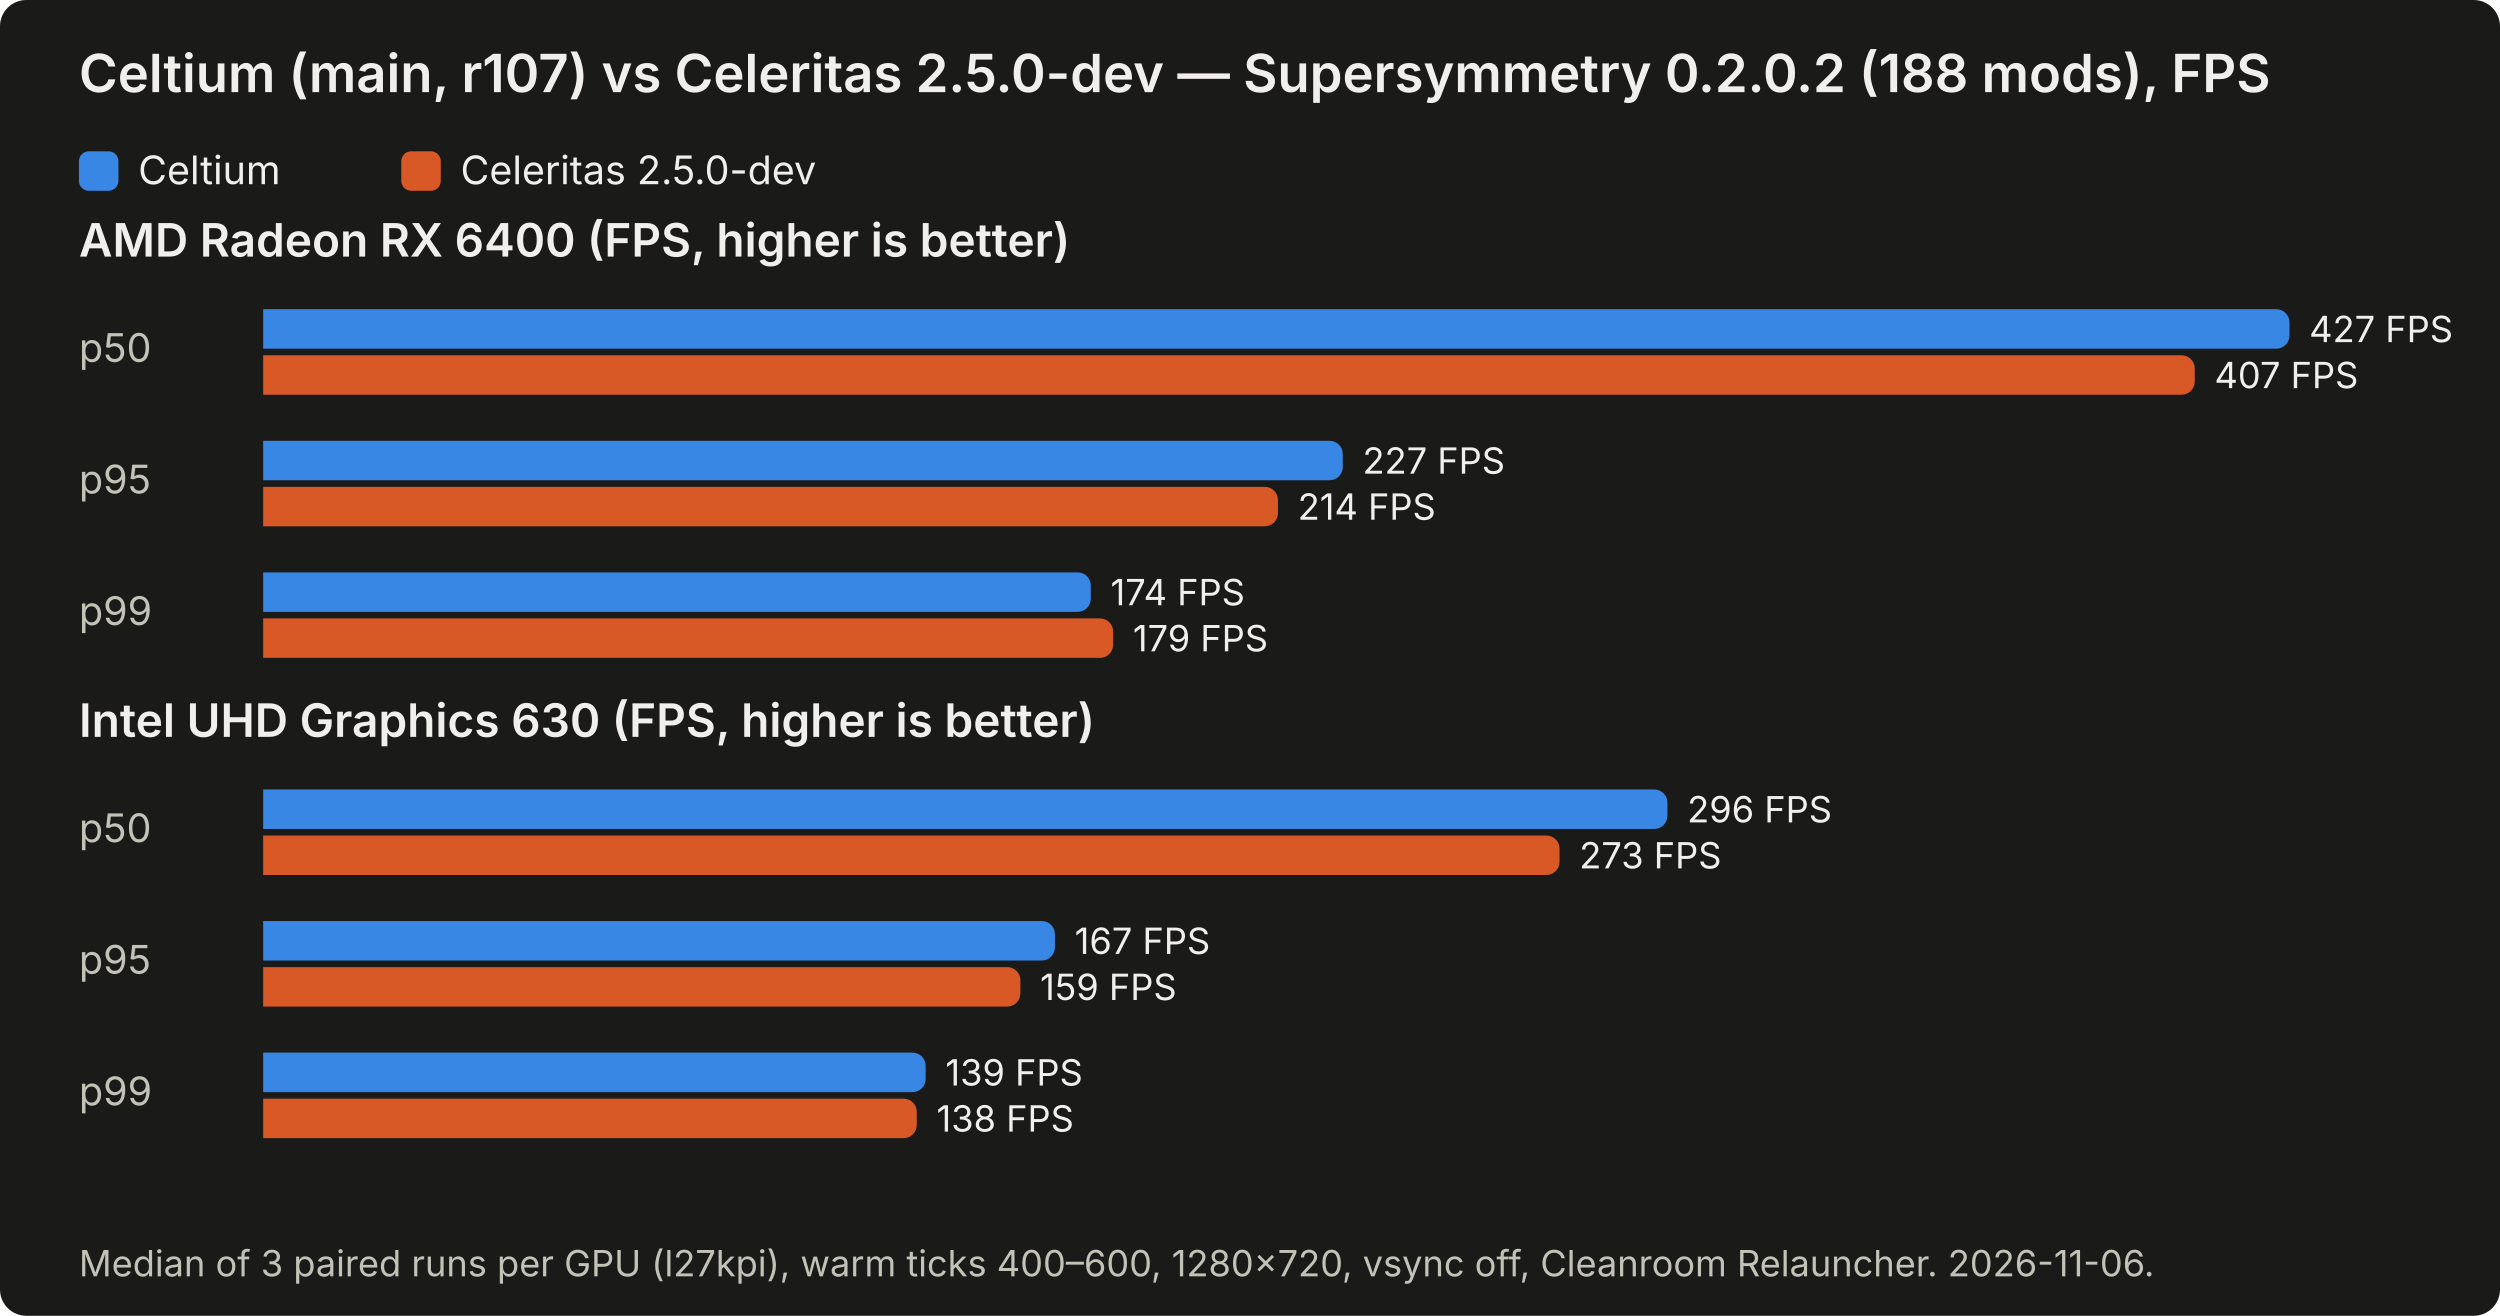
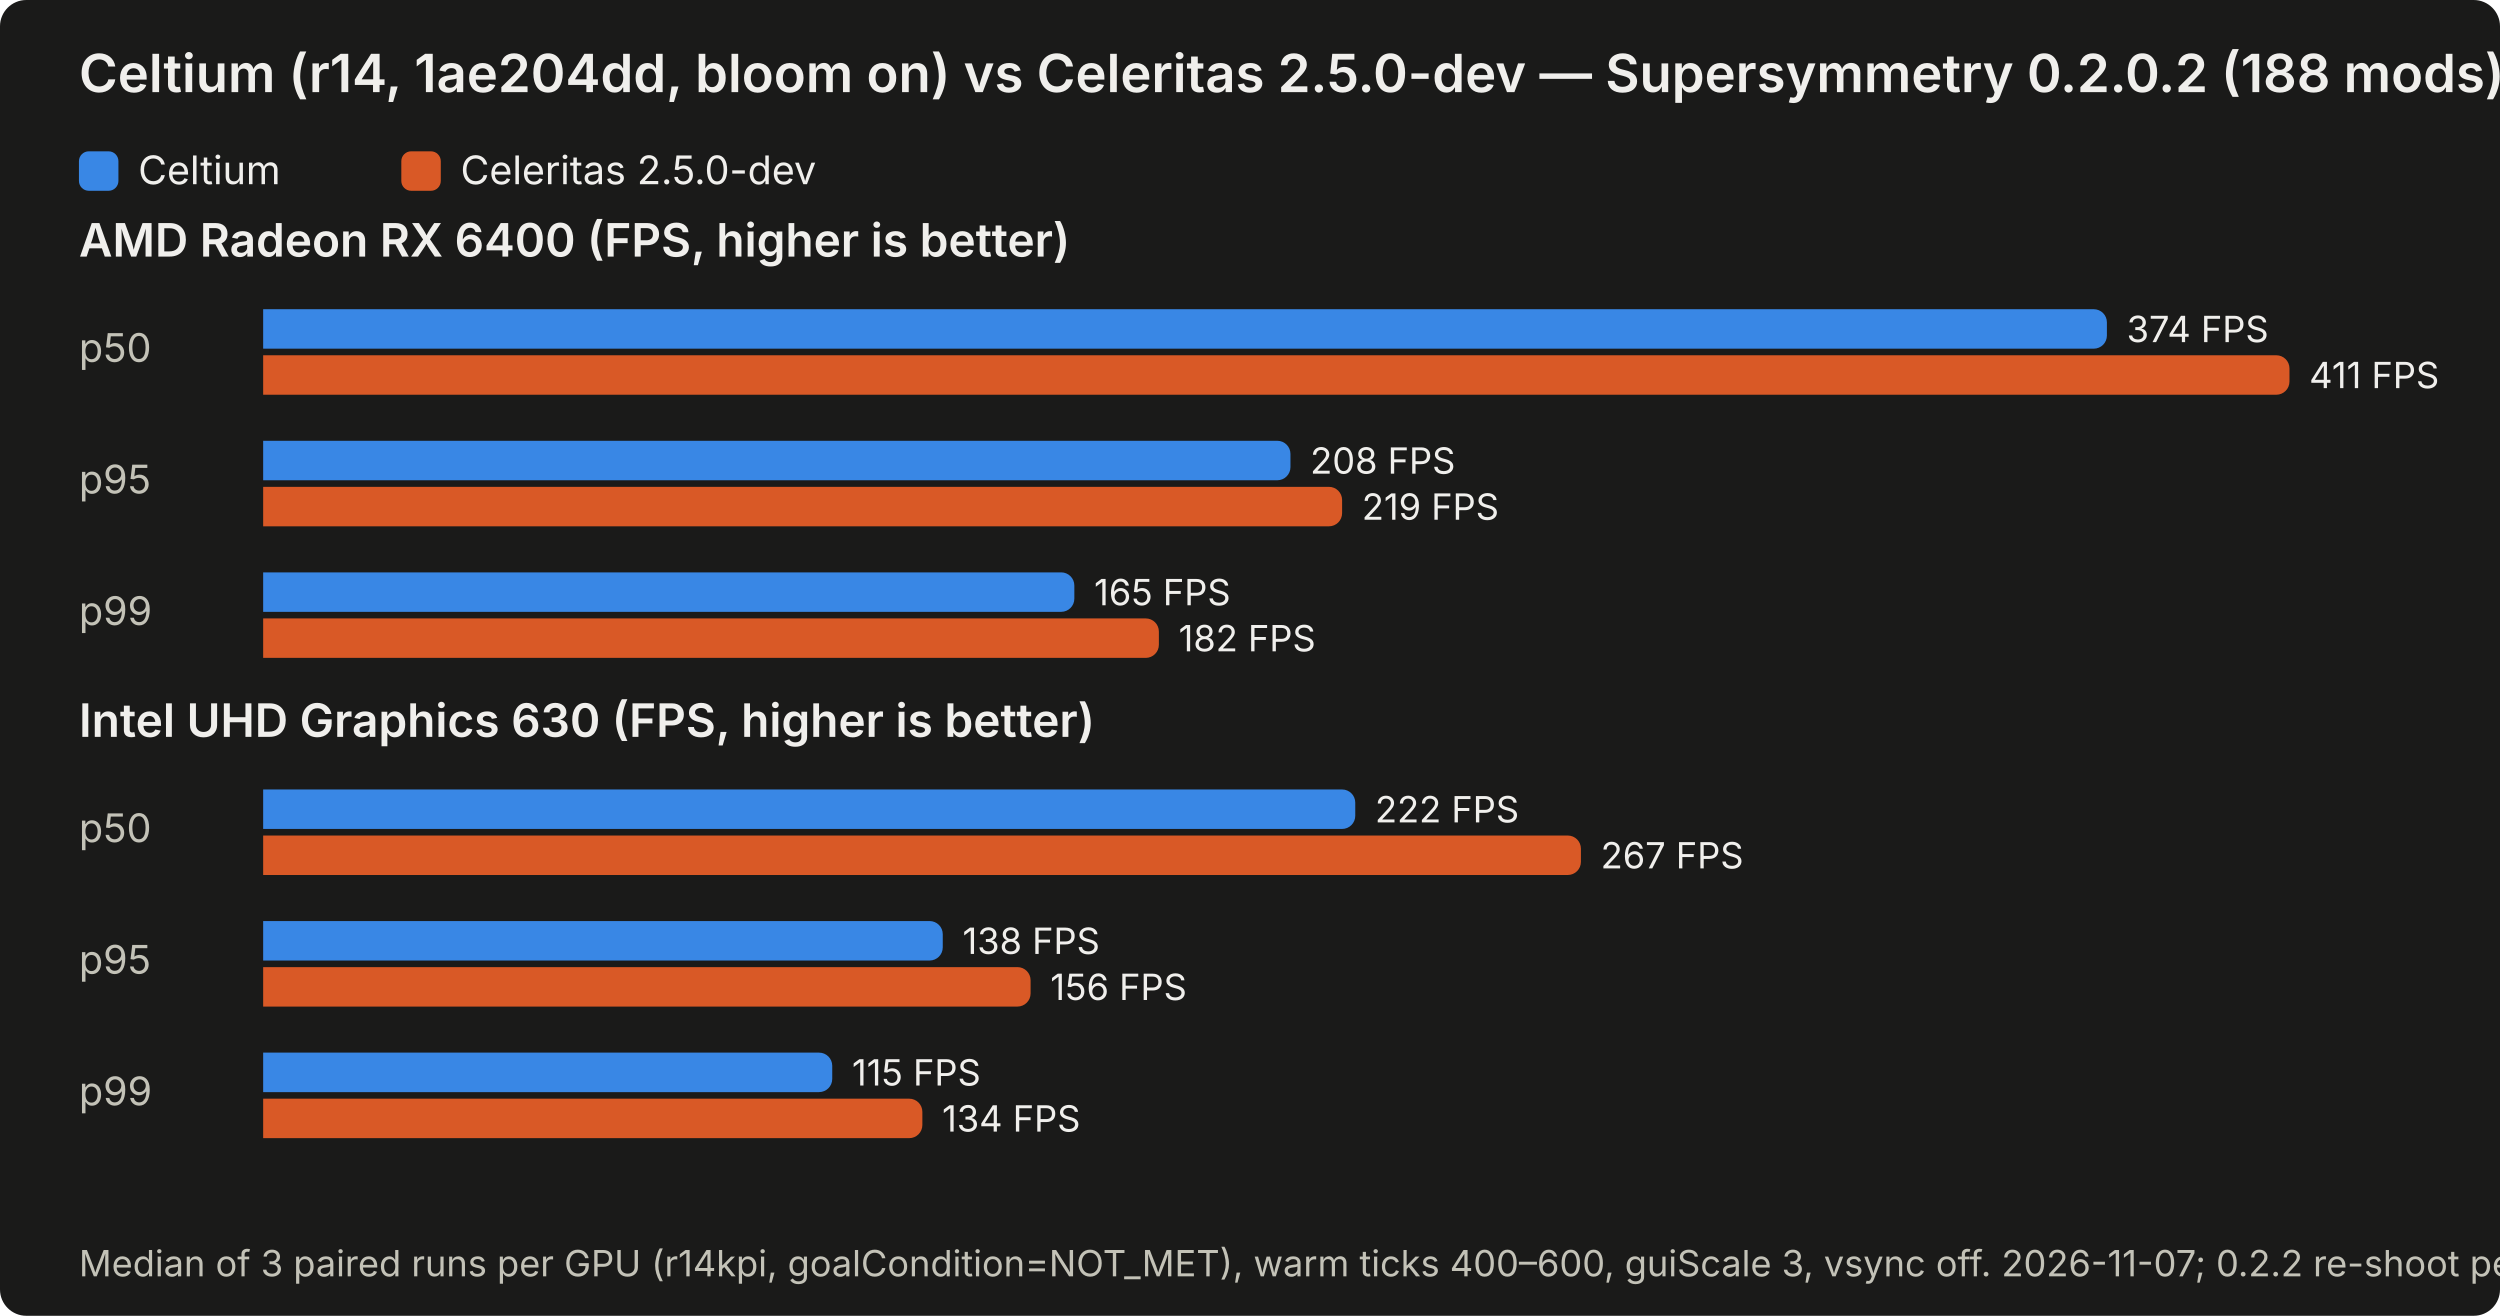
- <svg xmlns="http://www.w3.org/2000/svg" width="760" height="400" viewBox="0 0 760 400" font-family="system-ui, -apple-system, Segoe UI, sans-serif" role="img" aria-label="Celtium (main, r107) vs Celeritas 2.5.0-dev — Supersymmetry 0.2.0.2 (188 mods), FPS">
+ <svg xmlns="http://www.w3.org/2000/svg" width="760" height="400" viewBox="0 0 760 400" font-family="system-ui, -apple-system, Segoe UI, sans-serif" role="img" aria-label="Celtium (r14, 1ae204dd, bloom on) vs Celeritas 2.5.0-dev — Supersymmetry 0.2.0.2 (188 mods), FPS">
  <rect width="100%" height="100%" rx="8" fill="#1a1a19" />
-   <text x="24" y="28" fill="#f0efec" font-size="16" font-weight="600">Celtium (main, r107) vs Celeritas 2.5.0-dev — Supersymmetry 0.2.0.2 (188 mods), FPS</text>
+   <text x="24" y="28" fill="#f0efec" font-size="16" font-weight="600">Celtium (r14, 1ae204dd, bloom on) vs Celeritas 2.5.0-dev — Supersymmetry 0.2.0.2 (188 mods), FPS</text>
  <rect x="24" y="46" width="12" height="12" rx="3" fill="#3987e5" />
  <text x="42" y="56" fill="#f0efec" font-size="12">Celtium</text>
  <rect x="122" y="46" width="12" height="12" rx="3" fill="#d95926" />
  <text x="140" y="56" fill="#f0efec" font-size="12">Celeritas 2.5.0-dev</text>
  <text x="24" y="78" fill="#f0efec" font-size="14" font-weight="600">AMD Radeon RX 6400 (FPS, higher is better)</text>
  <text x="24" y="110" fill="#c3c2b7" font-size="12">p50</text>
-   <path d="M80,94 h612.0 a4,4 0 0 1 4,4 v4 a4,4 0 0 1 -4,4 h-612.0 z" fill="#3987e5" />
-   <text x="702.0" y="104" fill="#f0efec" font-size="11">427 FPS</text>
-   <path d="M80,108 h583.2 a4,4 0 0 1 4,4 v4 a4,4 0 0 1 -4,4 h-583.2 z" fill="#d95926" />
-   <text x="673.2" y="118" fill="#f0efec" font-size="11">407 FPS</text>
+   <path d="M80,94 h556.5 a4,4 0 0 1 4,4 v4 a4,4 0 0 1 -4,4 h-556.5 z" fill="#3987e5" />
+   <text x="646.5" y="104" fill="#f0efec" font-size="11">374 FPS</text>
+   <path d="M80,108 h612.0 a4,4 0 0 1 4,4 v4 a4,4 0 0 1 -4,4 h-612.0 z" fill="#d95926" />
+   <text x="702.0" y="118" fill="#f0efec" font-size="11">411 FPS</text>
  <text x="24" y="150" fill="#c3c2b7" font-size="12">p95</text>
-   <path d="M80,134 h324.2 a4,4 0 0 1 4,4 v4 a4,4 0 0 1 -4,4 h-324.2 z" fill="#3987e5" />
-   <text x="414.2" y="144" fill="#f0efec" font-size="11">227 FPS</text>
-   <path d="M80,148 h304.5 a4,4 0 0 1 4,4 v4 a4,4 0 0 1 -4,4 h-304.5 z" fill="#d95926" />
-   <text x="394.5" y="158" fill="#f0efec" font-size="11">214 FPS</text>
+   <path d="M80,134 h308.3 a4,4 0 0 1 4,4 v4 a4,4 0 0 1 -4,4 h-308.3 z" fill="#3987e5" />
+   <text x="398.3" y="144" fill="#f0efec" font-size="11">208 FPS</text>
+   <path d="M80,148 h324.0 a4,4 0 0 1 4,4 v4 a4,4 0 0 1 -4,4 h-324.0 z" fill="#d95926" />
+   <text x="414.0" y="158" fill="#f0efec" font-size="11">219 FPS</text>
  <text x="24" y="190" fill="#c3c2b7" font-size="12">p99</text>
-   <path d="M80,174 h247.6 a4,4 0 0 1 4,4 v4 a4,4 0 0 1 -4,4 h-247.6 z" fill="#3987e5" />
-   <text x="337.6" y="184" fill="#f0efec" font-size="11">174 FPS</text>
-   <path d="M80,188 h254.4 a4,4 0 0 1 4,4 v4 a4,4 0 0 1 -4,4 h-254.4 z" fill="#d95926" />
-   <text x="344.4" y="198" fill="#f0efec" font-size="11">179 FPS</text>
+   <path d="M80,174 h242.6 a4,4 0 0 1 4,4 v4 a4,4 0 0 1 -4,4 h-242.6 z" fill="#3987e5" />
+   <text x="332.6" y="184" fill="#f0efec" font-size="11">165 FPS</text>
+   <path d="M80,188 h268.3 a4,4 0 0 1 4,4 v4 a4,4 0 0 1 -4,4 h-268.3 z" fill="#d95926" />
+   <text x="358.3" y="198" fill="#f0efec" font-size="11">182 FPS</text>
  <text x="24" y="224" fill="#f0efec" font-size="14" font-weight="600">Intel UHD Graphics 630 (FPS, higher is better)</text>
  <text x="24" y="256" fill="#c3c2b7" font-size="12">p50</text>
-   <path d="M80,240 h422.9 a4,4 0 0 1 4,4 v4 a4,4 0 0 1 -4,4 h-422.9 z" fill="#3987e5" />
-   <text x="512.9" y="250" fill="#f0efec" font-size="11">296 FPS</text>
-   <path d="M80,254 h390.1 a4,4 0 0 1 4,4 v4 a4,4 0 0 1 -4,4 h-390.1 z" fill="#d95926" />
-   <text x="480.1" y="264" fill="#f0efec" font-size="11">273 FPS</text>
+   <path d="M80,240 h328.0 a4,4 0 0 1 4,4 v4 a4,4 0 0 1 -4,4 h-328.0 z" fill="#3987e5" />
+   <text x="418.0" y="250" fill="#f0efec" font-size="11">222 FPS</text>
+   <path d="M80,254 h396.6 a4,4 0 0 1 4,4 v4 a4,4 0 0 1 -4,4 h-396.6 z" fill="#d95926" />
+   <text x="486.6" y="264" fill="#f0efec" font-size="11">267 FPS</text>
  <text x="24" y="296" fill="#c3c2b7" font-size="12">p95</text>
-   <path d="M80,280 h236.7 a4,4 0 0 1 4,4 v4 a4,4 0 0 1 -4,4 h-236.7 z" fill="#3987e5" />
-   <text x="326.7" y="290" fill="#f0efec" font-size="11">167 FPS</text>
-   <path d="M80,294 h226.2 a4,4 0 0 1 4,4 v4 a4,4 0 0 1 -4,4 h-226.2 z" fill="#d95926" />
-   <text x="316.2" y="304" fill="#f0efec" font-size="11">159 FPS</text>
+   <path d="M80,280 h202.6 a4,4 0 0 1 4,4 v4 a4,4 0 0 1 -4,4 h-202.6 z" fill="#3987e5" />
+   <text x="292.6" y="290" fill="#f0efec" font-size="11">138 FPS</text>
+   <path d="M80,294 h229.3 a4,4 0 0 1 4,4 v4 a4,4 0 0 1 -4,4 h-229.3 z" fill="#d95926" />
+   <text x="319.3" y="304" fill="#f0efec" font-size="11">156 FPS</text>
  <text x="24" y="336" fill="#c3c2b7" font-size="12">p99</text>
-   <path d="M80,320 h197.4 a4,4 0 0 1 4,4 v4 a4,4 0 0 1 -4,4 h-197.4 z" fill="#3987e5" />
-   <text x="287.4" y="330" fill="#f0efec" font-size="11">139 FPS</text>
-   <path d="M80,334 h194.7 a4,4 0 0 1 4,4 v4 a4,4 0 0 1 -4,4 h-194.7 z" fill="#d95926" />
-   <text x="284.7" y="344" fill="#f0efec" font-size="11">138 FPS</text>
-   <text x="24" y="388" fill="#c3c2b7" font-size="11">Median of 3 paired runs per GPU (l27kpi), warm ticks 400–600, 1280×720, vsync off, Cleanroom Relauncher. 2026-11-06.</text>
+   <path d="M80,320 h169.0 a4,4 0 0 1 4,4 v4 a4,4 0 0 1 -4,4 h-169.0 z" fill="#3987e5" />
+   <text x="259.0" y="330" fill="#f0efec" font-size="11">115 FPS</text>
+   <path d="M80,334 h196.4 a4,4 0 0 1 4,4 v4 a4,4 0 0 1 -4,4 h-196.4 z" fill="#d95926" />
+   <text x="286.4" y="344" fill="#f0efec" font-size="11">134 FPS</text>
+   <text x="24" y="388" fill="#c3c2b7" font-size="11">Median of 3 paired runs per GPU (r14kpi, goalCondition=NOT_MET), warm ticks 400–600, guiScale 3, vsync off. 2026-11-07; 0.2.2 re-shoot pending.</text>
</svg>
